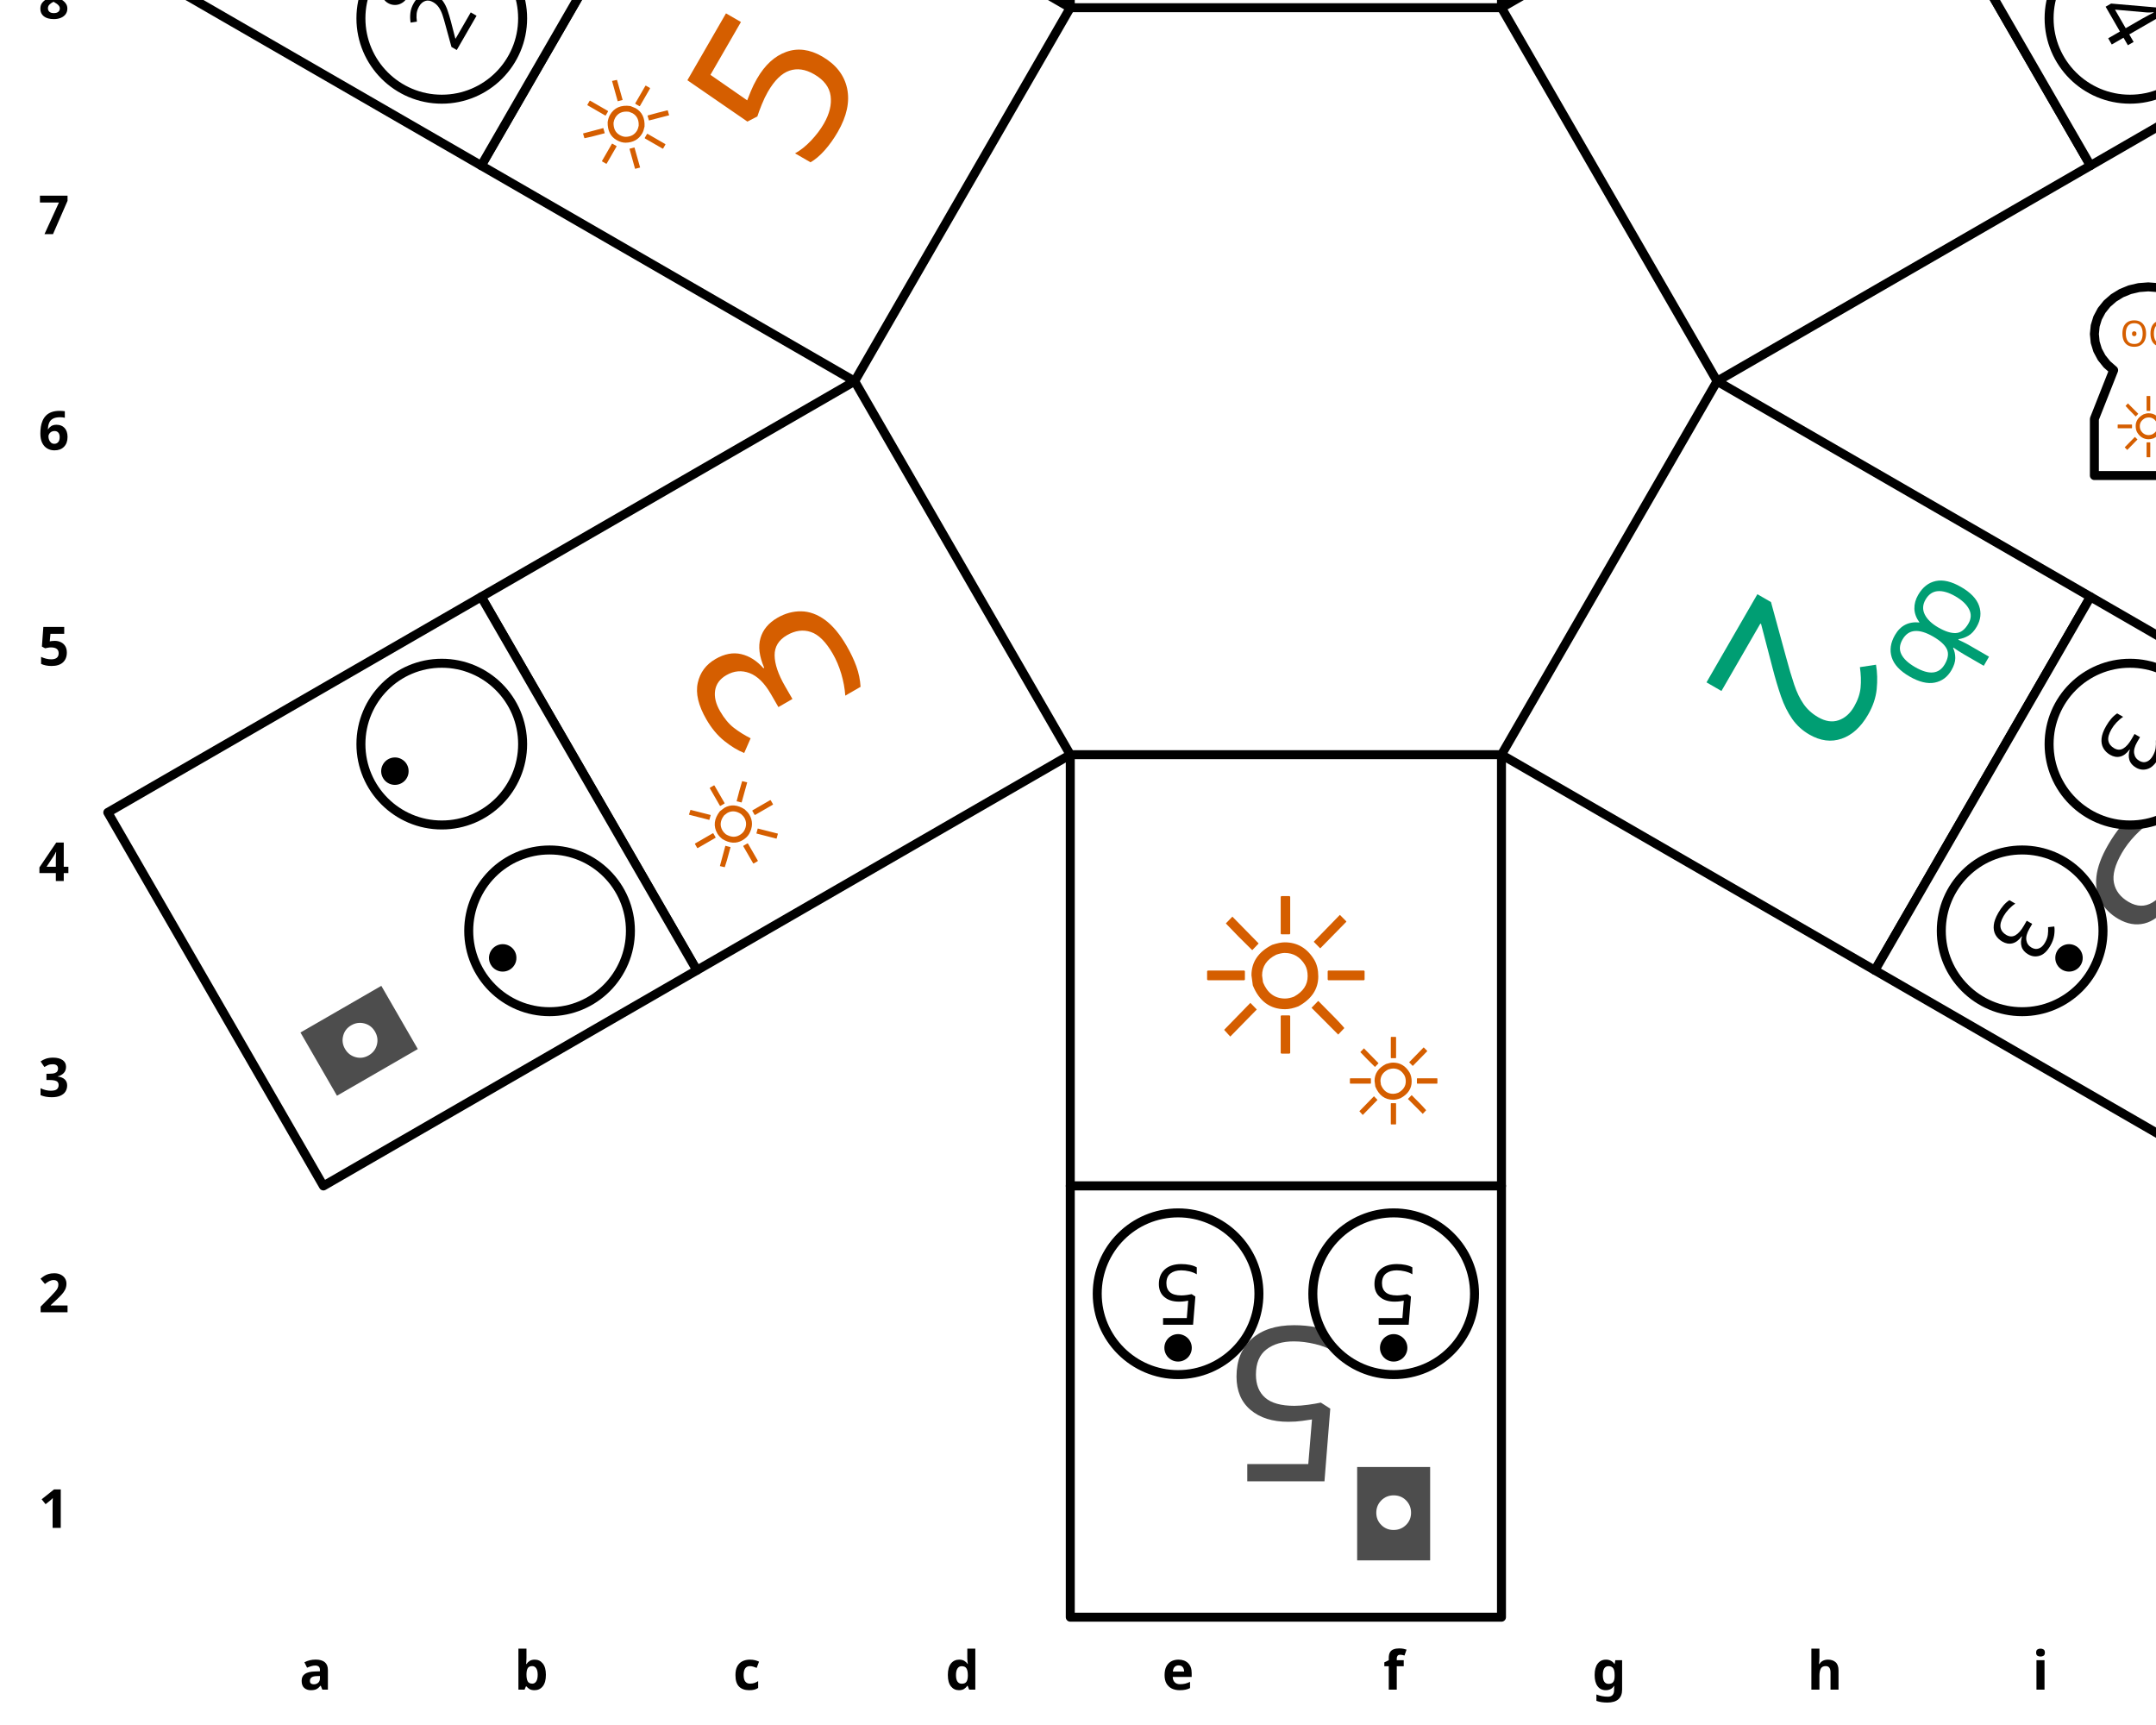
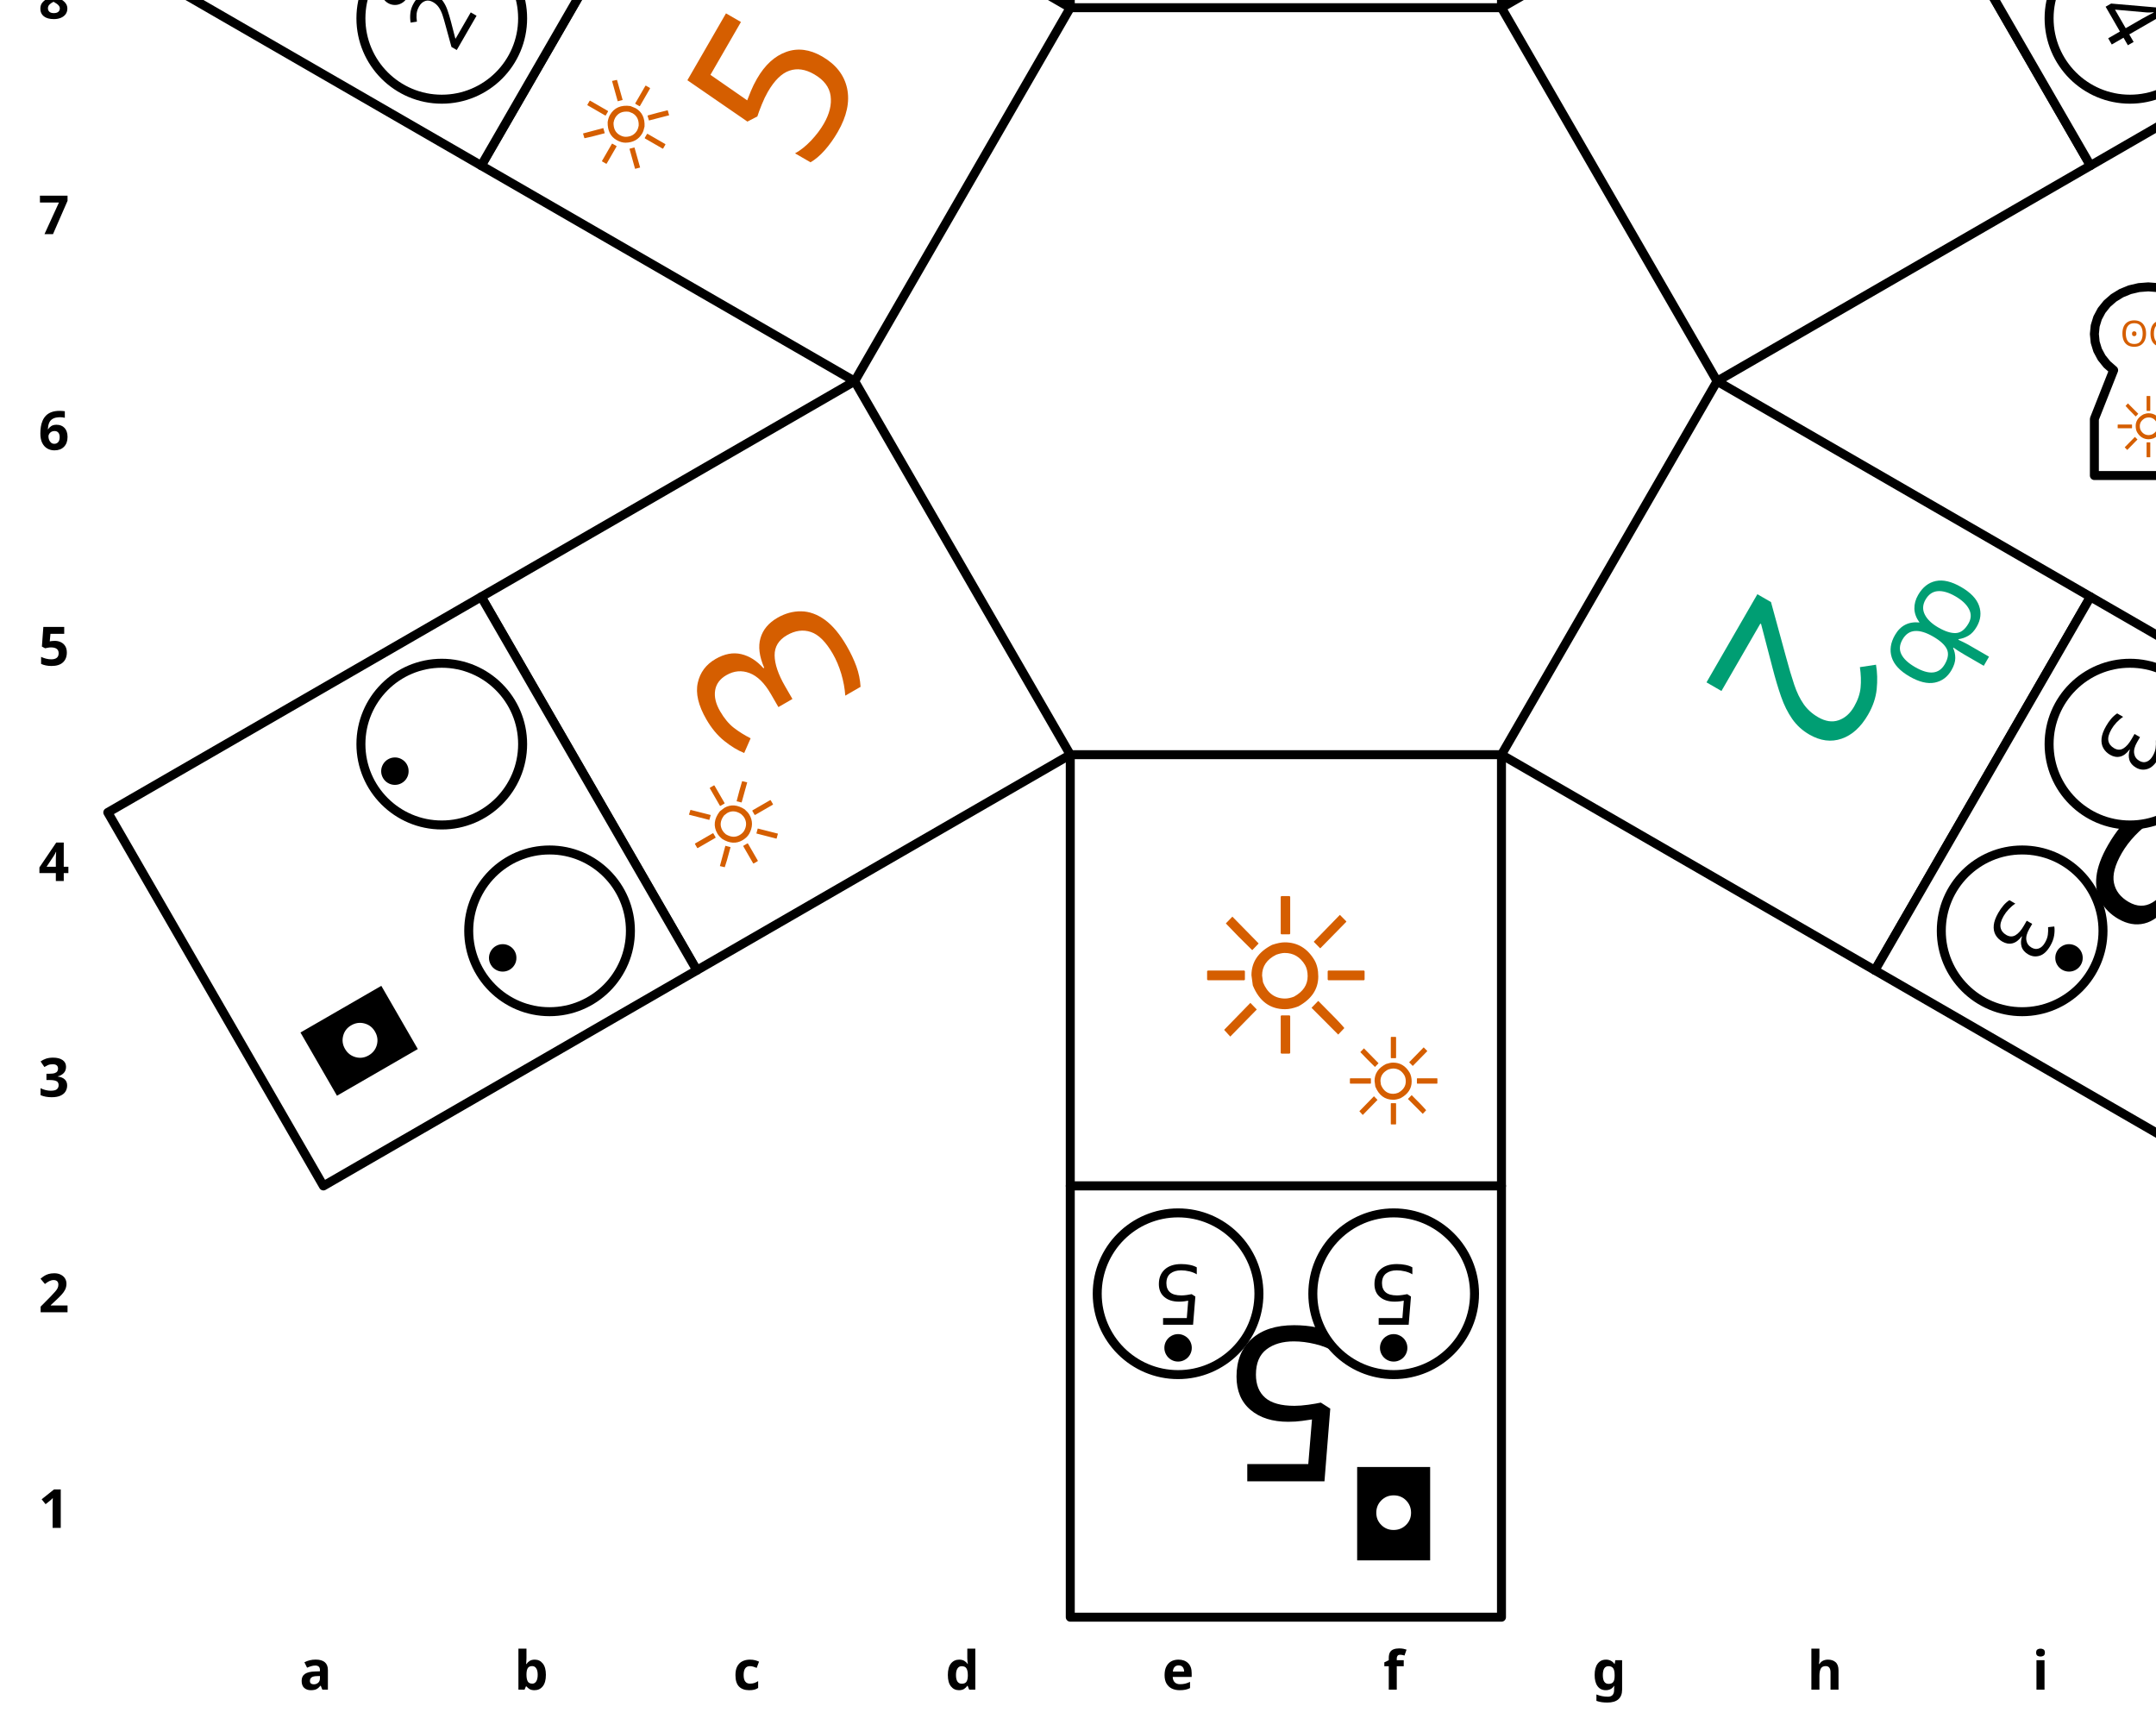
<svg xmlns="http://www.w3.org/2000/svg" class="svglite" data-engine-version="2.0" width="720.00pt" height="576.00pt" viewBox="0 0 720.00 576.00">
  <defs>
    <style type="text/css">
    .svglite line, .svglite polyline, .svglite polygon, .svglite path, .svglite rect, .svglite circle {
      fill: none;
      stroke: #000000;
      stroke-linecap: round;
      stroke-linejoin: round;
      stroke-miterlimit: 10.00;
    }
  </style>
  </defs>
  <rect width="100%" height="100%" style="stroke: none; fill: #FFFFFF;" />
  <defs>
    <clipPath id="cpMC4wMHw3MjAuMDB8MC4wMHw1NzYuMDA=">
      <rect x="0.00" y="0.00" width="720.00" height="576.00" />
    </clipPath>
  </defs>
  <g clip-path="url(#cpMC4wMHw3MjAuMDB8MC4wMHw1NzYuMDA=)">
-     <polygon points="501.42,2.58 626.12,-69.42 698.12,55.29 573.42,127.29 501.42,2.58 " style="stroke-width: 0.75; stroke: none; fill: #FFFFFF;" />
-     <polygon points="501.42,2.58 626.12,-69.42 698.12,55.29 573.42,127.29 501.42,2.58 " style="stroke-width: 0.75; stroke: none; fill: none;" />
+     <polygon points="626.12,-69.42 501.42,2.58 573.42,127.29 698.12,55.29 " style="stroke-width: 0.75; stroke: none; fill: #FFFFFF;" />
    <text transform="translate(601.03,-13.36) rotate(-300)" text-anchor="middle" style="font-size: 40.00px; fill: #009E73; font-family: sans;" textLength="35.47px" lengthAdjust="spacingAndGlyphs">ȸ</text>
-     <polygon points="501.42,2.58 626.12,-69.42 698.12,55.29 573.42,127.29 501.42,2.58 " style="stroke-width: 3.00; stroke: none; fill: none;" />
-     <polygon points="501.42,2.58 626.12,-69.42 698.12,55.29 573.42,127.29 501.42,2.58 " style="stroke-width: 3.00; fill: none;" />
-     <rect x="357.42" y="-141.42" width="144.00" height="144.00" style="stroke-width: 0.75; stroke: none; fill: #FFFFFF;" />
+     <polygon points="626.12,-69.42 501.42,2.58 573.42,127.29 698.12,55.29 " style="stroke-width: 3.00; fill: none;" />
+     <polygon points="357.42,-141.42 357.42,2.58 501.42,2.58 501.42,-141.42 " style="stroke-width: 0.75; stroke: none; fill: #FFFFFF;" />
    <text x="429.42" y="-44.64" text-anchor="middle" style="font-size: 72.00px; fill: #009E73; font-family: sans;" textLength="40.05px" lengthAdjust="spacingAndGlyphs">4</text>
    <text x="393.42" y="-91.65" text-anchor="middle" style="font-size: 40.00px; fill: #009E73; font-family: sans;" textLength="35.47px" lengthAdjust="spacingAndGlyphs">ȸ</text>
-     <rect x="357.42" y="-141.42" width="144.00" height="144.00" style="stroke-width: 3.00;" />
-     <polygon points="285.42,127.29 160.71,55.29 232.71,-69.42 357.42,2.58 285.42,127.29 " style="stroke-width: 0.75; stroke: none; fill: #FFFFFF;" />
-     <polygon points="285.42,127.29 160.71,55.29 232.71,-69.42 357.42,2.58 285.42,127.29 " style="stroke-width: 0.75; stroke: none; fill: none;" />
+     <polygon points="357.42,-141.42 357.42,2.58 501.42,2.58 501.42,-141.42 " style="stroke-width: 3.00; fill: none;" />
+     <polygon points="160.71,55.29 285.42,127.29 357.42,2.58 232.71,-69.42 " style="stroke-width: 0.75; stroke: none; fill: #FFFFFF;" />
    <text transform="translate(280.52,41.33) rotate(-60)" text-anchor="middle" style="font-size: 72.00px; fill: #D55E00; font-family: sans;" textLength="40.05px" lengthAdjust="spacingAndGlyphs">5</text>
    <text transform="translate(221.80,49.00) rotate(-60)" text-anchor="middle" style="font-size: 40.00px; fill: #D55E00; font-family: sans;" textLength="36.67px" lengthAdjust="spacingAndGlyphs">☼</text>
-     <polygon points="285.42,127.29 160.71,55.29 232.71,-69.42 357.42,2.58 285.42,127.29 " style="stroke-width: 3.00; stroke: none; fill: none;" />
-     <polygon points="285.42,127.29 160.71,55.29 232.71,-69.42 357.42,2.58 285.42,127.29 " style="stroke-width: 3.00; fill: none;" />
-     <polygon points="357.42,252.00 232.71,324.00 160.71,199.29 285.42,127.29 357.42,252.00 " style="stroke-width: 0.75; stroke: none; fill: #FFFFFF;" />
-     <polygon points="357.42,252.00 232.71,324.00 160.71,199.29 285.42,127.29 357.42,252.00 " style="stroke-width: 0.75; stroke: none; fill: none;" />
+     <polygon points="160.71,55.29 285.42,127.29 357.42,2.58 232.71,-69.42 " style="stroke-width: 3.00; fill: none;" />
+     <polygon points="232.71,324.00 357.42,252.00 285.42,127.29 160.71,199.29 " style="stroke-width: 0.75; stroke: none; fill: #FFFFFF;" />
    <text transform="translate(280.52,213.26) rotate(-120)" text-anchor="middle" style="font-size: 72.00px; fill: #D55E00; font-family: sans;" textLength="40.05px" lengthAdjust="spacingAndGlyphs">3</text>
    <text transform="translate(257.80,267.94) rotate(-120)" text-anchor="middle" style="font-size: 40.00px; fill: #D55E00; font-family: sans;" textLength="36.67px" lengthAdjust="spacingAndGlyphs">☼</text>
-     <polygon points="357.42,252.00 232.71,324.00 160.71,199.29 285.42,127.29 357.42,252.00 " style="stroke-width: 3.00; stroke: none; fill: none;" />
-     <polygon points="357.42,252.00 232.71,324.00 160.71,199.29 285.42,127.29 357.42,252.00 " style="stroke-width: 3.00; fill: none;" />
-     <polygon points="501.42,252.00 501.42,396.00 357.42,396.00 357.42,252.00 501.42,252.00 " style="stroke-width: 0.75; stroke: none; fill: #FFFFFF;" />
-     <polygon points="501.42,252.00 501.42,396.00 357.42,396.00 357.42,252.00 501.42,252.00 " style="stroke-width: 0.75; stroke: none; fill: none;" />
+     <polygon points="232.71,324.00 357.42,252.00 285.42,127.29 160.71,199.29 " style="stroke-width: 3.00; fill: none;" />
+     <polygon points="501.42,396.00 501.42,252.00 357.42,252.00 357.42,396.00 " style="stroke-width: 0.75; stroke: none; fill: #FFFFFF;" />
    <text transform="translate(429.42,299.22) rotate(-180)" text-anchor="middle" style="font-size: 72.00px; fill: #D55E00; font-family: sans;" textLength="66.01px" lengthAdjust="spacingAndGlyphs">☼</text>
    <text transform="translate(465.42,346.24) rotate(-180)" text-anchor="middle" style="font-size: 40.00px; fill: #D55E00; font-family: sans;" textLength="36.67px" lengthAdjust="spacingAndGlyphs">☼</text>
-     <polygon points="501.42,252.00 501.42,396.00 357.42,396.00 357.42,252.00 501.42,252.00 " style="stroke-width: 3.00; stroke: none; fill: none;" />
-     <polygon points="501.42,252.00 501.42,396.00 357.42,396.00 357.42,252.00 501.42,252.00 " style="stroke-width: 3.00; fill: none;" />
-     <polygon points="573.42,127.29 698.12,199.29 626.12,324.00 501.42,252.00 573.42,127.29 " style="stroke-width: 0.75; stroke: none; fill: #FFFFFF;" />
-     <polygon points="573.42,127.29 698.12,199.29 626.12,324.00 501.42,252.00 573.42,127.29 " style="stroke-width: 0.75; stroke: none; fill: none;" />
+     <polygon points="501.42,396.00 501.42,252.00 357.42,252.00 357.42,396.00 " style="stroke-width: 3.00; fill: none;" />
+     <polygon points="698.12,199.29 573.42,127.29 501.42,252.00 626.12,324.00 " style="stroke-width: 0.75; stroke: none; fill: #FFFFFF;" />
    <text transform="translate(578.31,213.26) rotate(-240)" text-anchor="middle" style="font-size: 72.00px; fill: #009E73; font-family: sans;" textLength="40.05px" lengthAdjust="spacingAndGlyphs">2</text>
    <text transform="translate(637.03,205.59) rotate(-240)" text-anchor="middle" style="font-size: 40.00px; fill: #009E73; font-family: sans;" textLength="35.47px" lengthAdjust="spacingAndGlyphs">ȸ</text>
-     <polygon points="573.42,127.29 698.12,199.29 626.12,324.00 501.42,252.00 573.42,127.29 " style="stroke-width: 3.00; stroke: none; fill: none;" />
-     <polygon points="573.42,127.29 698.12,199.29 626.12,324.00 501.42,252.00 573.42,127.29 " style="stroke-width: 3.00; fill: none;" />
-     <polygon points="626.12,-69.42 750.83,-141.42 822.83,-16.71 698.12,55.29 626.12,-69.42 " style="stroke-width: 0.75; stroke: none; fill: #FFFFFF;" />
-     <polygon points="626.12,-69.42 750.83,-141.42 822.83,-16.71 698.12,55.29 626.12,-69.42 " style="stroke-width: 0.75; stroke: none; fill: none;" />
-     <text transform="translate(703.02,-30.67) rotate(-300)" text-anchor="middle" style="font-size: 72.00px; fill: #4D4D4D; font-family: sans;" textLength="40.05px" lengthAdjust="spacingAndGlyphs">4</text>
-     <text transform="translate(725.73,-85.36) rotate(-300)" text-anchor="middle" style="font-size: 40.00px; fill: #4D4D4D; font-family: sans;" textLength="24.17px" lengthAdjust="spacingAndGlyphs">◘</text>
-     <polygon points="626.12,-69.42 750.83,-141.42 822.83,-16.71 698.12,55.29 626.12,-69.42 " style="stroke-width: 3.00; stroke: none; fill: none;" />
-     <polygon points="626.12,-69.42 750.83,-141.42 822.83,-16.71 698.12,55.29 626.12,-69.42 " style="stroke-width: 3.00; fill: none;" />
-     <rect x="357.42" y="-285.42" width="144.00" height="144.00" style="stroke-width: 0.75; stroke: none; fill: #FFFFFF;" />
-     <text x="429.42" y="-188.64" text-anchor="middle" style="font-size: 72.00px; fill: #4D4D4D; font-family: sans;" textLength="43.50px" lengthAdjust="spacingAndGlyphs">◘</text>
-     <text x="393.42" y="-235.65" text-anchor="middle" style="font-size: 40.00px; fill: #4D4D4D; font-family: sans;" textLength="24.17px" lengthAdjust="spacingAndGlyphs">◘</text>
-     <rect x="357.42" y="-285.42" width="144.00" height="144.00" style="stroke-width: 3.00;" />
-     <polygon points="501.42,396.00 501.42,540.00 357.42,540.00 357.42,396.00 501.42,396.00 " style="stroke-width: 0.75; stroke: none; fill: #FFFFFF;" />
-     <polygon points="501.42,396.00 501.42,540.00 357.42,540.00 357.42,396.00 501.42,396.00 " style="stroke-width: 0.75; stroke: none; fill: none;" />
-     <text transform="translate(429.42,443.22) rotate(-180)" text-anchor="middle" style="font-size: 72.00px; fill: #4D4D4D; font-family: sans;" textLength="40.05px" lengthAdjust="spacingAndGlyphs">5</text>
-     <text transform="translate(465.42,490.24) rotate(-180)" text-anchor="middle" style="font-size: 40.00px; fill: #4D4D4D; font-family: sans;" textLength="24.17px" lengthAdjust="spacingAndGlyphs">◘</text>
-     <polygon points="501.42,396.00 501.42,540.00 357.42,540.00 357.42,396.00 501.42,396.00 " style="stroke-width: 3.00; stroke: none; fill: none;" />
-     <polygon points="501.42,396.00 501.42,540.00 357.42,540.00 357.42,396.00 501.42,396.00 " style="stroke-width: 3.00; fill: none;" />
-     <polygon points="160.71,55.29 36.00,-16.71 108.00,-141.42 232.71,-69.42 160.71,55.29 " style="stroke-width: 0.75; stroke: none; fill: #FFFFFF;" />
-     <polygon points="160.71,55.29 36.00,-16.71 108.00,-141.42 232.71,-69.42 160.71,55.29 " style="stroke-width: 0.75; stroke: none; fill: none;" />
-     <text transform="translate(155.81,-30.67) rotate(-60)" text-anchor="middle" style="font-size: 72.00px; fill: #4D4D4D; font-family: sans;" textLength="40.05px" lengthAdjust="spacingAndGlyphs">2</text>
-     <text transform="translate(97.10,-23.00) rotate(-60)" text-anchor="middle" style="font-size: 40.00px; fill: #4D4D4D; font-family: sans;" textLength="24.17px" lengthAdjust="spacingAndGlyphs">◘</text>
-     <polygon points="160.71,55.29 36.00,-16.71 108.00,-141.42 232.71,-69.42 160.71,55.29 " style="stroke-width: 3.00; stroke: none; fill: none;" />
-     <polygon points="160.71,55.29 36.00,-16.71 108.00,-141.42 232.71,-69.42 160.71,55.29 " style="stroke-width: 3.00; fill: none;" />
-     <polygon points="698.12,199.29 822.83,271.29 750.83,396.00 626.12,324.00 698.12,199.29 " style="stroke-width: 0.75; stroke: none; fill: #FFFFFF;" />
-     <polygon points="698.12,199.29 822.83,271.29 750.83,396.00 626.12,324.00 698.12,199.29 " style="stroke-width: 0.75; stroke: none; fill: none;" />
-     <text transform="translate(703.02,285.26) rotate(-240)" text-anchor="middle" style="font-size: 72.00px; fill: #4D4D4D; font-family: sans;" textLength="40.05px" lengthAdjust="spacingAndGlyphs">3</text>
-     <text transform="translate(761.73,277.59) rotate(-240)" text-anchor="middle" style="font-size: 40.00px; fill: #4D4D4D; font-family: sans;" textLength="24.17px" lengthAdjust="spacingAndGlyphs">◘</text>
-     <polygon points="698.12,199.29 822.83,271.29 750.83,396.00 626.12,324.00 698.12,199.29 " style="stroke-width: 3.00; stroke: none; fill: none;" />
-     <polygon points="698.12,199.29 822.83,271.29 750.83,396.00 626.12,324.00 698.12,199.29 " style="stroke-width: 3.00; fill: none;" />
-     <polygon points="232.71,324.00 108.00,396.00 36.00,271.29 160.71,199.29 232.71,324.00 " style="stroke-width: 0.75; stroke: none; fill: #FFFFFF;" />
-     <polygon points="232.71,324.00 108.00,396.00 36.00,271.29 160.71,199.29 232.71,324.00 " style="stroke-width: 0.75; stroke: none; fill: none;" />
-     <text transform="translate(133.10,339.94) rotate(-120)" text-anchor="middle" style="font-size: 40.00px; fill: #4D4D4D; font-family: sans;" textLength="24.17px" lengthAdjust="spacingAndGlyphs">◘</text>
-     <polygon points="232.71,324.00 108.00,396.00 36.00,271.29 160.71,199.29 232.71,324.00 " style="stroke-width: 3.00; stroke: none; fill: none;" />
-     <polygon points="232.71,324.00 108.00,396.00 36.00,271.29 160.71,199.29 232.71,324.00 " style="stroke-width: 3.00; fill: none;" />
+     <polygon points="698.12,199.29 573.42,127.29 501.42,252.00 626.12,324.00 " style="stroke-width: 3.00; fill: none;" />
+     <polygon points="750.83,-141.42 626.12,-69.42 698.12,55.29 822.83,-16.71 " style="stroke-width: 0.75; stroke: none; fill: #FFFFFF;" />
+     <text transform="translate(703.02,-30.67) rotate(-300)" text-anchor="middle" style="font-size: 72.00px; font-family: sans;" textLength="40.05px" lengthAdjust="spacingAndGlyphs">4</text>
+     <text transform="translate(725.73,-85.36) rotate(-300)" text-anchor="middle" style="font-size: 40.00px; font-family: sans;" textLength="24.17px" lengthAdjust="spacingAndGlyphs">◘</text>
+     <polygon points="750.83,-141.42 626.12,-69.42 698.12,55.29 822.83,-16.71 " style="stroke-width: 3.00; fill: none;" />
+     <polygon points="357.42,-285.42 357.42,-141.42 501.42,-141.42 501.42,-285.42 " style="stroke-width: 0.75; stroke: none; fill: #FFFFFF;" />
+     <text x="429.42" y="-188.64" text-anchor="middle" style="font-size: 72.00px; font-family: sans;" textLength="43.50px" lengthAdjust="spacingAndGlyphs">◘</text>
+     <text x="393.42" y="-235.65" text-anchor="middle" style="font-size: 40.00px; font-family: sans;" textLength="24.17px" lengthAdjust="spacingAndGlyphs">◘</text>
+     <polygon points="357.42,-285.42 357.42,-141.42 501.42,-141.42 501.42,-285.42 " style="stroke-width: 3.00; fill: none;" />
+     <polygon points="501.42,540.00 501.42,396.00 357.42,396.00 357.42,540.00 " style="stroke-width: 0.75; stroke: none; fill: #FFFFFF;" />
+     <text transform="translate(429.42,443.22) rotate(-180)" text-anchor="middle" style="font-size: 72.00px; font-family: sans;" textLength="40.05px" lengthAdjust="spacingAndGlyphs">5</text>
+     <text transform="translate(465.42,490.24) rotate(-180)" text-anchor="middle" style="font-size: 40.00px; font-family: sans;" textLength="24.17px" lengthAdjust="spacingAndGlyphs">◘</text>
+     <polygon points="501.42,540.00 501.42,396.00 357.42,396.00 357.42,540.00 " style="stroke-width: 3.00; fill: none;" />
+     <polygon points="36.00,-16.71 160.71,55.29 232.71,-69.42 108.00,-141.42 " style="stroke-width: 0.75; stroke: none; fill: #FFFFFF;" />
+     <text transform="translate(155.81,-30.67) rotate(-60)" text-anchor="middle" style="font-size: 72.00px; font-family: sans;" textLength="40.05px" lengthAdjust="spacingAndGlyphs">2</text>
+     <text transform="translate(97.10,-23.00) rotate(-60)" text-anchor="middle" style="font-size: 40.00px; font-family: sans;" textLength="24.17px" lengthAdjust="spacingAndGlyphs">◘</text>
+     <polygon points="36.00,-16.71 160.71,55.29 232.71,-69.42 108.00,-141.42 " style="stroke-width: 3.00; fill: none;" />
+     <polygon points="822.83,271.29 698.12,199.29 626.12,324.00 750.83,396.00 " style="stroke-width: 0.75; stroke: none; fill: #FFFFFF;" />
+     <text transform="translate(703.02,285.26) rotate(-240)" text-anchor="middle" style="font-size: 72.00px; font-family: sans;" textLength="40.05px" lengthAdjust="spacingAndGlyphs">3</text>
+     <text transform="translate(761.73,277.59) rotate(-240)" text-anchor="middle" style="font-size: 40.00px; font-family: sans;" textLength="24.17px" lengthAdjust="spacingAndGlyphs">◘</text>
+     <polygon points="822.83,271.29 698.12,199.29 626.12,324.00 750.83,396.00 " style="stroke-width: 3.00; fill: none;" />
+     <polygon points="108.00,396.00 232.71,324.00 160.71,199.29 36.00,271.29 " style="stroke-width: 0.75; stroke: none; fill: #FFFFFF;" />
+     <text transform="translate(133.10,339.94) rotate(-120)" text-anchor="middle" style="font-size: 40.00px; font-family: sans;" textLength="24.17px" lengthAdjust="spacingAndGlyphs">◘</text>
+     <polygon points="108.00,396.00 232.71,324.00 160.71,199.29 36.00,271.29 " style="stroke-width: 3.00; fill: none;" />
    <circle cx="711.30" cy="6.12" r="27.00" style="stroke-width: 0.75; stroke: none; fill: #FFFFFF;" />
    <text transform="translate(702.96,10.93) rotate(-300)" text-anchor="middle" style="font-size: 28.00px; font-family: sans;" textLength="15.57px" lengthAdjust="spacingAndGlyphs">4</text>
    <text transform="translate(724.26,-1.37) rotate(-300)" text-anchor="middle" style="font-size: 12.00px; font-family: sans;" textLength="7.25px" lengthAdjust="spacingAndGlyphs">●</text>
    <circle cx="711.30" cy="6.12" r="27.00" style="stroke-width: 3.00;" />
    <circle cx="675.30" cy="-56.24" r="27.00" style="stroke-width: 0.75; stroke: none; fill: #FFFFFF;" />
    <text transform="translate(666.96,-51.42) rotate(-300)" text-anchor="middle" style="font-size: 28.00px; font-family: sans;" textLength="15.57px" lengthAdjust="spacingAndGlyphs">4</text>
    <text transform="translate(688.26,-63.72) rotate(-300)" text-anchor="middle" style="font-size: 12.00px; font-family: sans;" textLength="7.25px" lengthAdjust="spacingAndGlyphs">●</text>
    <circle cx="675.30" cy="-56.24" r="27.00" style="stroke-width: 3.00;" />
    <circle cx="465.42" cy="-177.42" r="27.00" style="stroke-width: 0.75; stroke: none; fill: #FFFFFF;" />
    <text x="465.42" y="-167.78" text-anchor="middle" style="font-size: 28.00px; font-family: sans;" textLength="13.84px" lengthAdjust="spacingAndGlyphs">∂</text>
    <text x="465.42" y="-192.38" text-anchor="middle" style="font-size: 12.00px; font-family: sans;" textLength="7.25px" lengthAdjust="spacingAndGlyphs">●</text>
    <circle cx="465.42" cy="-177.42" r="27.00" style="stroke-width: 3.00;" />
    <circle cx="393.42" cy="-177.42" r="27.00" style="stroke-width: 0.75; stroke: none; fill: #FFFFFF;" />
    <text x="393.42" y="-167.78" text-anchor="middle" style="font-size: 28.00px; font-family: sans;" textLength="13.84px" lengthAdjust="spacingAndGlyphs">∂</text>
    <text x="393.42" y="-192.38" text-anchor="middle" style="font-size: 12.00px; font-family: sans;" textLength="7.25px" lengthAdjust="spacingAndGlyphs">●</text>
    <circle cx="393.42" cy="-177.42" r="27.00" style="stroke-width: 3.00;" />
    <circle cx="393.42" cy="432.00" r="27.00" style="stroke-width: 0.75; stroke: none; fill: #FFFFFF;" />
    <text transform="translate(393.42,422.37) rotate(-180)" text-anchor="middle" style="font-size: 28.00px; font-family: sans;" textLength="15.57px" lengthAdjust="spacingAndGlyphs">5</text>
    <text transform="translate(393.42,446.96) rotate(-180)" text-anchor="middle" style="font-size: 12.00px; font-family: sans;" textLength="7.25px" lengthAdjust="spacingAndGlyphs">●</text>
    <circle cx="393.42" cy="432.00" r="27.00" style="stroke-width: 3.00;" />
    <circle cx="465.42" cy="432.00" r="27.00" style="stroke-width: 0.75; stroke: none; fill: #FFFFFF;" />
    <text transform="translate(465.42,422.37) rotate(-180)" text-anchor="middle" style="font-size: 28.00px; font-family: sans;" textLength="15.57px" lengthAdjust="spacingAndGlyphs">5</text>
    <text transform="translate(465.42,446.96) rotate(-180)" text-anchor="middle" style="font-size: 12.00px; font-family: sans;" textLength="7.25px" lengthAdjust="spacingAndGlyphs">●</text>
    <circle cx="465.42" cy="432.00" r="27.00" style="stroke-width: 3.00;" />
    <circle cx="183.53" cy="-56.24" r="27.00" style="stroke-width: 0.75; stroke: none; fill: #FFFFFF;" />
    <text transform="translate(191.87,-51.42) rotate(-60)" text-anchor="middle" style="font-size: 28.00px; font-family: sans;" textLength="15.57px" lengthAdjust="spacingAndGlyphs">2</text>
    <text transform="translate(170.57,-63.72) rotate(-60)" text-anchor="middle" style="font-size: 12.00px; font-family: sans;" textLength="7.25px" lengthAdjust="spacingAndGlyphs">●</text>
    <circle cx="183.53" cy="-56.24" r="27.00" style="stroke-width: 3.00;" />
    <circle cx="147.53" cy="6.12" r="27.00" style="stroke-width: 0.75; stroke: none; fill: #FFFFFF;" />
    <text transform="translate(155.87,10.93) rotate(-60)" text-anchor="middle" style="font-size: 28.00px; font-family: sans;" textLength="15.57px" lengthAdjust="spacingAndGlyphs">2</text>
    <text transform="translate(134.57,-1.37) rotate(-60)" text-anchor="middle" style="font-size: 12.00px; font-family: sans;" textLength="7.25px" lengthAdjust="spacingAndGlyphs">●</text>
    <circle cx="147.53" cy="6.12" r="27.00" style="stroke-width: 3.00;" />
    <circle cx="675.30" cy="310.82" r="27.00" style="stroke-width: 0.75; stroke: none; fill: #FFFFFF;" />
    <text transform="translate(666.96,306.01) rotate(-240)" text-anchor="middle" style="font-size: 28.00px; font-family: sans;" textLength="15.57px" lengthAdjust="spacingAndGlyphs">3</text>
    <text transform="translate(688.26,318.30) rotate(-240)" text-anchor="middle" style="font-size: 12.00px; font-family: sans;" textLength="7.25px" lengthAdjust="spacingAndGlyphs">●</text>
    <circle cx="675.30" cy="310.82" r="27.00" style="stroke-width: 3.00;" />
    <circle cx="711.30" cy="248.47" r="27.00" style="stroke-width: 0.75; stroke: none; fill: #FFFFFF;" />
    <text transform="translate(702.96,243.65) rotate(-240)" text-anchor="middle" style="font-size: 28.00px; font-family: sans;" textLength="15.57px" lengthAdjust="spacingAndGlyphs">3</text>
    <text transform="translate(724.26,255.95) rotate(-240)" text-anchor="middle" style="font-size: 12.00px; font-family: sans;" textLength="7.25px" lengthAdjust="spacingAndGlyphs">●</text>
    <circle cx="711.30" cy="248.47" r="27.00" style="stroke-width: 3.00;" />
    <circle cx="147.53" cy="248.47" r="27.00" style="stroke-width: 0.75; stroke: none; fill: #FFFFFF;" />
    <text transform="translate(134.57,255.95) rotate(-120)" text-anchor="middle" style="font-size: 12.00px; font-family: sans;" textLength="7.25px" lengthAdjust="spacingAndGlyphs">●</text>
    <circle cx="147.53" cy="248.47" r="27.00" style="stroke-width: 3.00;" />
    <circle cx="183.53" cy="310.82" r="27.00" style="stroke-width: 0.75; stroke: none; fill: #FFFFFF;" />
    <text transform="translate(170.57,318.30) rotate(-120)" text-anchor="middle" style="font-size: 12.00px; font-family: sans;" textLength="7.25px" lengthAdjust="spacingAndGlyphs">●</text>
    <circle cx="183.53" cy="310.82" r="27.00" style="stroke-width: 3.00;" />
    <polygon points="735.42,158.79 735.42,139.89 728.99,123.61 731.20,121.67 733.00,119.42 734.33,116.93 735.14,114.28 735.42,111.54 735.14,108.81 734.33,106.16 733.00,103.67 731.20,101.42 728.99,99.48 726.42,97.90 723.57,96.74 720.54,96.03 717.42,95.79 714.29,96.03 711.26,96.74 708.42,97.90 705.85,99.48 703.63,101.42 701.83,103.67 700.50,106.16 699.69,108.81 699.42,111.54 699.69,114.28 700.50,116.93 701.83,119.42 703.63,121.67 705.85,123.61 699.42,139.89 699.42,158.79 " style="stroke-width: 0.75; stroke: none; fill: #FFFFFF;" />
    <text x="717.42" y="152.68" text-anchor="middle" style="font-size: 28.00px; fill: #D55E00; font-family: sans;" textLength="25.67px" lengthAdjust="spacingAndGlyphs">☼</text>
    <text x="717.42" y="115.67" text-anchor="middle" style="font-size: 12.00px; fill: #D55E00; font-family: sans;" textLength="18.68px" lengthAdjust="spacingAndGlyphs">ʘʘ</text>
    <polygon points="735.42,158.79 735.42,139.89 728.99,123.61 731.20,121.67 733.00,119.42 734.33,116.93 735.14,114.28 735.42,111.54 735.14,108.81 734.33,106.16 733.00,103.67 731.20,101.42 728.99,99.48 726.42,97.90 723.57,96.74 720.54,96.03 717.42,95.79 714.29,96.03 711.26,96.74 708.42,97.90 705.85,99.48 703.63,101.42 701.83,103.67 700.50,106.16 699.69,108.81 699.42,111.54 699.69,114.28 700.50,116.93 701.83,119.42 703.63,121.67 705.85,123.61 699.42,139.89 699.42,158.79 " style="stroke-width: 3.00; fill: none;" />
    <polygon points="807.42,158.79 807.42,139.89 800.99,123.61 803.20,121.67 805.00,119.42 806.33,116.93 807.14,114.28 807.42,111.54 807.14,108.81 806.33,106.16 805.00,103.67 803.20,101.42 800.99,99.48 798.42,97.90 795.57,96.74 792.54,96.03 789.42,95.79 786.29,96.03 783.26,96.74 780.42,97.90 777.85,99.48 775.63,101.42 773.83,103.67 772.50,106.16 771.69,108.81 771.42,111.54 771.69,114.28 772.50,116.93 773.83,119.42 775.63,121.67 777.85,123.61 771.42,139.89 771.42,158.79 " style="stroke-width: 0.75; stroke: none; fill: #FFFFFF;" />
-     <text x="789.42" y="152.68" text-anchor="middle" style="font-size: 28.00px; fill: #4D4D4D; font-family: sans;" textLength="16.92px" lengthAdjust="spacingAndGlyphs">◘</text>
-     <text x="789.42" y="115.67" text-anchor="middle" style="font-size: 12.00px; fill: #4D4D4D; font-family: sans;" textLength="18.68px" lengthAdjust="spacingAndGlyphs">ʘʘ</text>
+     <text x="789.42" y="152.68" text-anchor="middle" style="font-size: 28.00px; font-family: sans;" textLength="16.92px" lengthAdjust="spacingAndGlyphs">◘</text>
+     <text x="789.42" y="115.67" text-anchor="middle" style="font-size: 12.00px; font-family: sans;" textLength="18.68px" lengthAdjust="spacingAndGlyphs">ʘʘ</text>
    <polygon points="807.42,158.79 807.42,139.89 800.99,123.61 803.20,121.67 805.00,119.42 806.33,116.93 807.14,114.28 807.42,111.54 807.14,108.81 806.33,106.16 805.00,103.67 803.20,101.42 800.99,99.48 798.42,97.90 795.57,96.74 792.54,96.03 789.42,95.79 786.29,96.03 783.26,96.74 780.42,97.90 777.85,99.48 775.63,101.42 773.83,103.67 772.50,106.16 771.69,108.81 771.42,111.54 771.69,114.28 772.50,116.93 773.83,119.42 775.63,121.67 777.85,123.61 771.42,139.89 771.42,158.79 " style="stroke-width: 3.00; fill: none;" />
    <text x="105.42" y="564.19" text-anchor="middle" style="font-size: 18.00px; font-weight: bold; font-family: sans;" textLength="10.01px" lengthAdjust="spacingAndGlyphs">a</text>
    <text x="177.42" y="564.19" text-anchor="middle" style="font-size: 18.00px; font-weight: bold; font-family: sans;" textLength="10.01px" lengthAdjust="spacingAndGlyphs">b</text>
    <text x="249.42" y="564.19" text-anchor="middle" style="font-size: 18.00px; font-weight: bold; font-family: sans;" textLength="9.01px" lengthAdjust="spacingAndGlyphs">c</text>
    <text x="321.42" y="564.19" text-anchor="middle" style="font-size: 18.00px; font-weight: bold; font-family: sans;" textLength="10.01px" lengthAdjust="spacingAndGlyphs">d</text>
    <text x="393.42" y="564.19" text-anchor="middle" style="font-size: 18.00px; font-weight: bold; font-family: sans;" textLength="10.01px" lengthAdjust="spacingAndGlyphs">e</text>
    <text x="465.42" y="564.19" text-anchor="middle" style="font-size: 18.00px; font-weight: bold; font-family: sans;" textLength="5.00px" lengthAdjust="spacingAndGlyphs">f</text>
    <text x="537.42" y="564.19" text-anchor="middle" style="font-size: 18.00px; font-weight: bold; font-family: sans;" textLength="10.01px" lengthAdjust="spacingAndGlyphs">g</text>
    <text x="609.42" y="564.19" text-anchor="middle" style="font-size: 18.00px; font-weight: bold; font-family: sans;" textLength="10.01px" lengthAdjust="spacingAndGlyphs">h</text>
    <text x="681.42" y="564.19" text-anchor="middle" style="font-size: 18.00px; font-weight: bold; font-family: sans;" textLength="4.00px" lengthAdjust="spacingAndGlyphs">i</text>
    <text x="753.42" y="564.19" text-anchor="middle" style="font-size: 18.00px; font-weight: bold; font-family: sans;" textLength="4.00px" lengthAdjust="spacingAndGlyphs">j</text>
    <text x="18.00" y="510.19" text-anchor="middle" style="font-size: 18.00px; font-weight: bold; font-family: sans;" textLength="15.01px" lengthAdjust="spacingAndGlyphs"> 1</text>
    <text x="18.00" y="438.19" text-anchor="middle" style="font-size: 18.00px; font-weight: bold; font-family: sans;" textLength="15.01px" lengthAdjust="spacingAndGlyphs"> 2</text>
    <text x="18.00" y="366.19" text-anchor="middle" style="font-size: 18.00px; font-weight: bold; font-family: sans;" textLength="15.01px" lengthAdjust="spacingAndGlyphs"> 3</text>
    <text x="18.00" y="294.19" text-anchor="middle" style="font-size: 18.00px; font-weight: bold; font-family: sans;" textLength="15.01px" lengthAdjust="spacingAndGlyphs"> 4</text>
    <text x="18.00" y="222.19" text-anchor="middle" style="font-size: 18.00px; font-weight: bold; font-family: sans;" textLength="15.01px" lengthAdjust="spacingAndGlyphs"> 5</text>
    <text x="18.00" y="150.19" text-anchor="middle" style="font-size: 18.00px; font-weight: bold; font-family: sans;" textLength="15.01px" lengthAdjust="spacingAndGlyphs"> 6</text>
    <text x="18.00" y="78.19" text-anchor="middle" style="font-size: 18.00px; font-weight: bold; font-family: sans;" textLength="15.01px" lengthAdjust="spacingAndGlyphs"> 7</text>
    <text x="18.00" y="6.19" text-anchor="middle" style="font-size: 18.00px; font-weight: bold; font-family: sans;" textLength="15.01px" lengthAdjust="spacingAndGlyphs"> 8</text>
    <text x="18.00" y="-65.81" text-anchor="middle" style="font-size: 18.00px; font-weight: bold; font-family: sans;" textLength="15.01px" lengthAdjust="spacingAndGlyphs"> 9</text>
    <text x="18.00" y="-137.81" text-anchor="middle" style="font-size: 18.00px; font-weight: bold; font-family: sans;" textLength="20.02px" lengthAdjust="spacingAndGlyphs">10</text>
    <text x="18.00" y="-209.81" text-anchor="middle" style="font-size: 18.00px; font-weight: bold; font-family: sans;" textLength="20.02px" lengthAdjust="spacingAndGlyphs">11</text>
  </g>
</svg>
